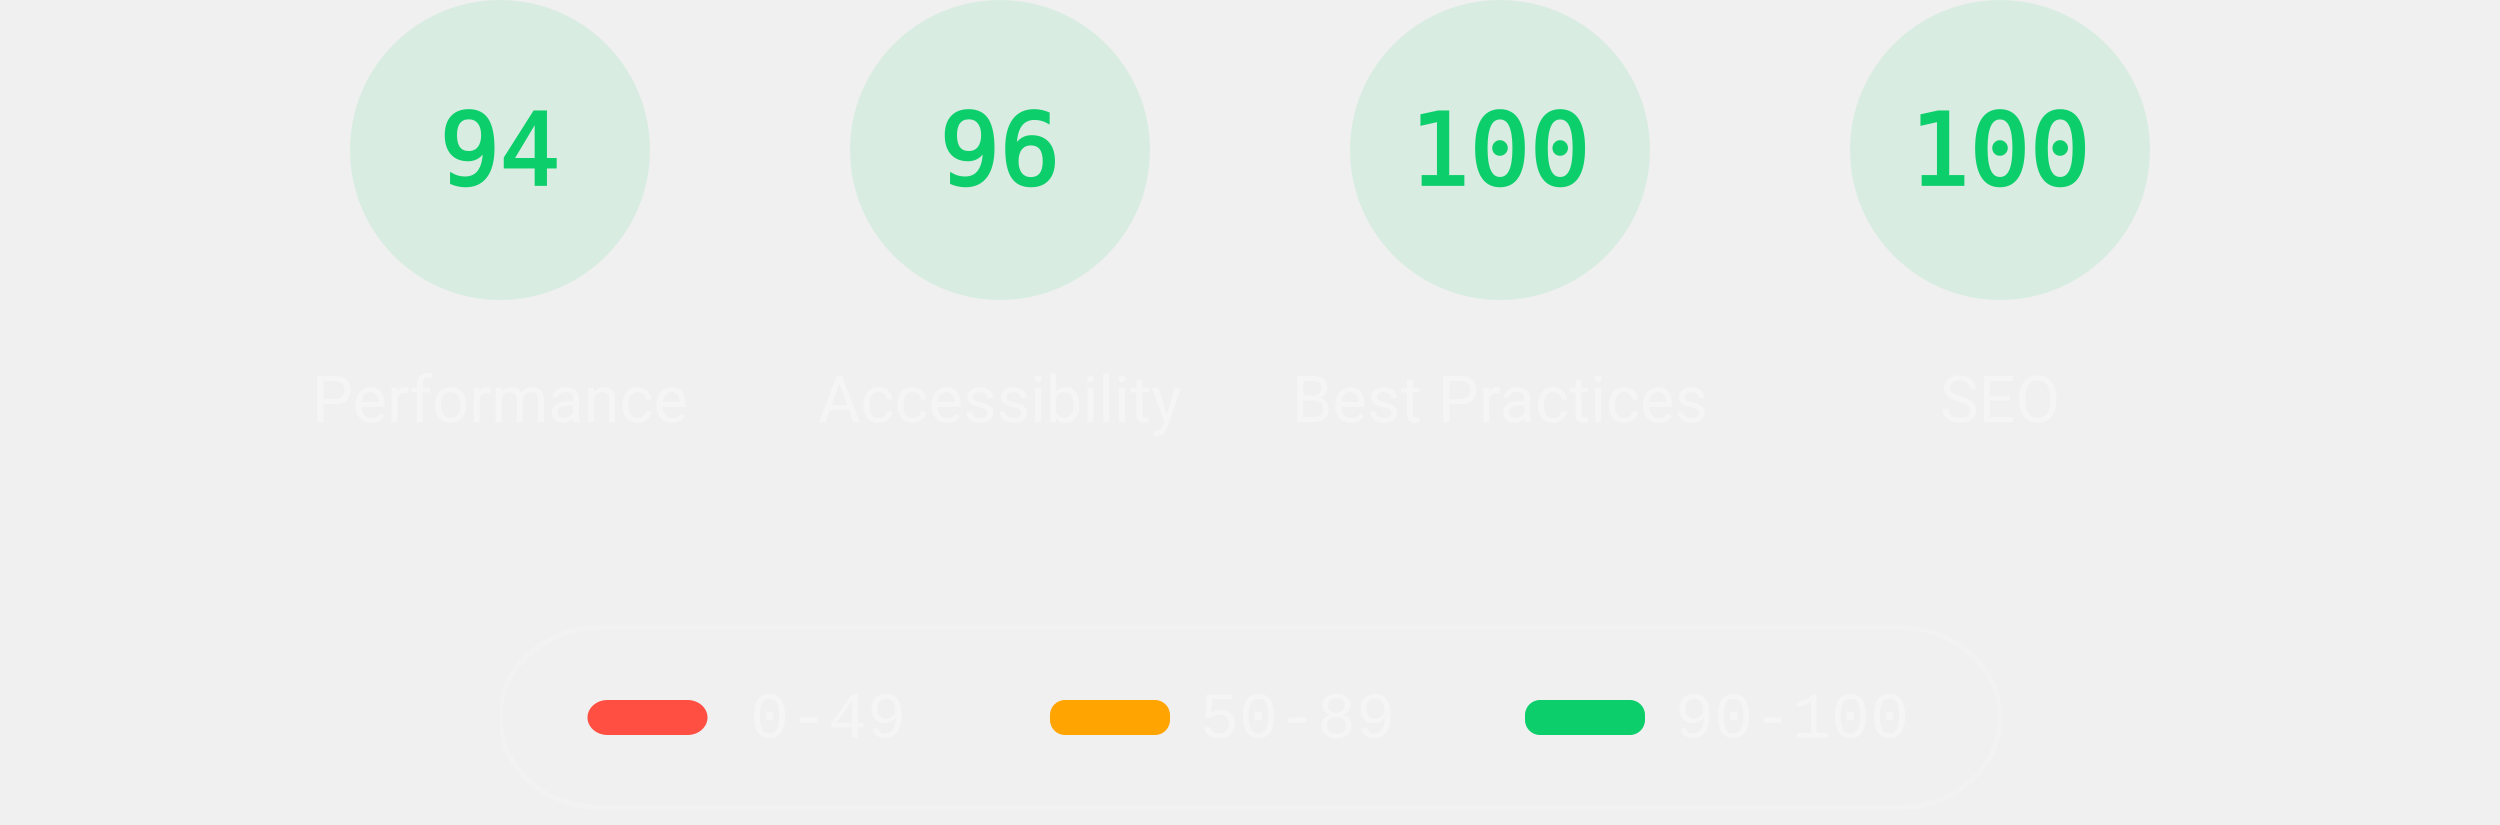
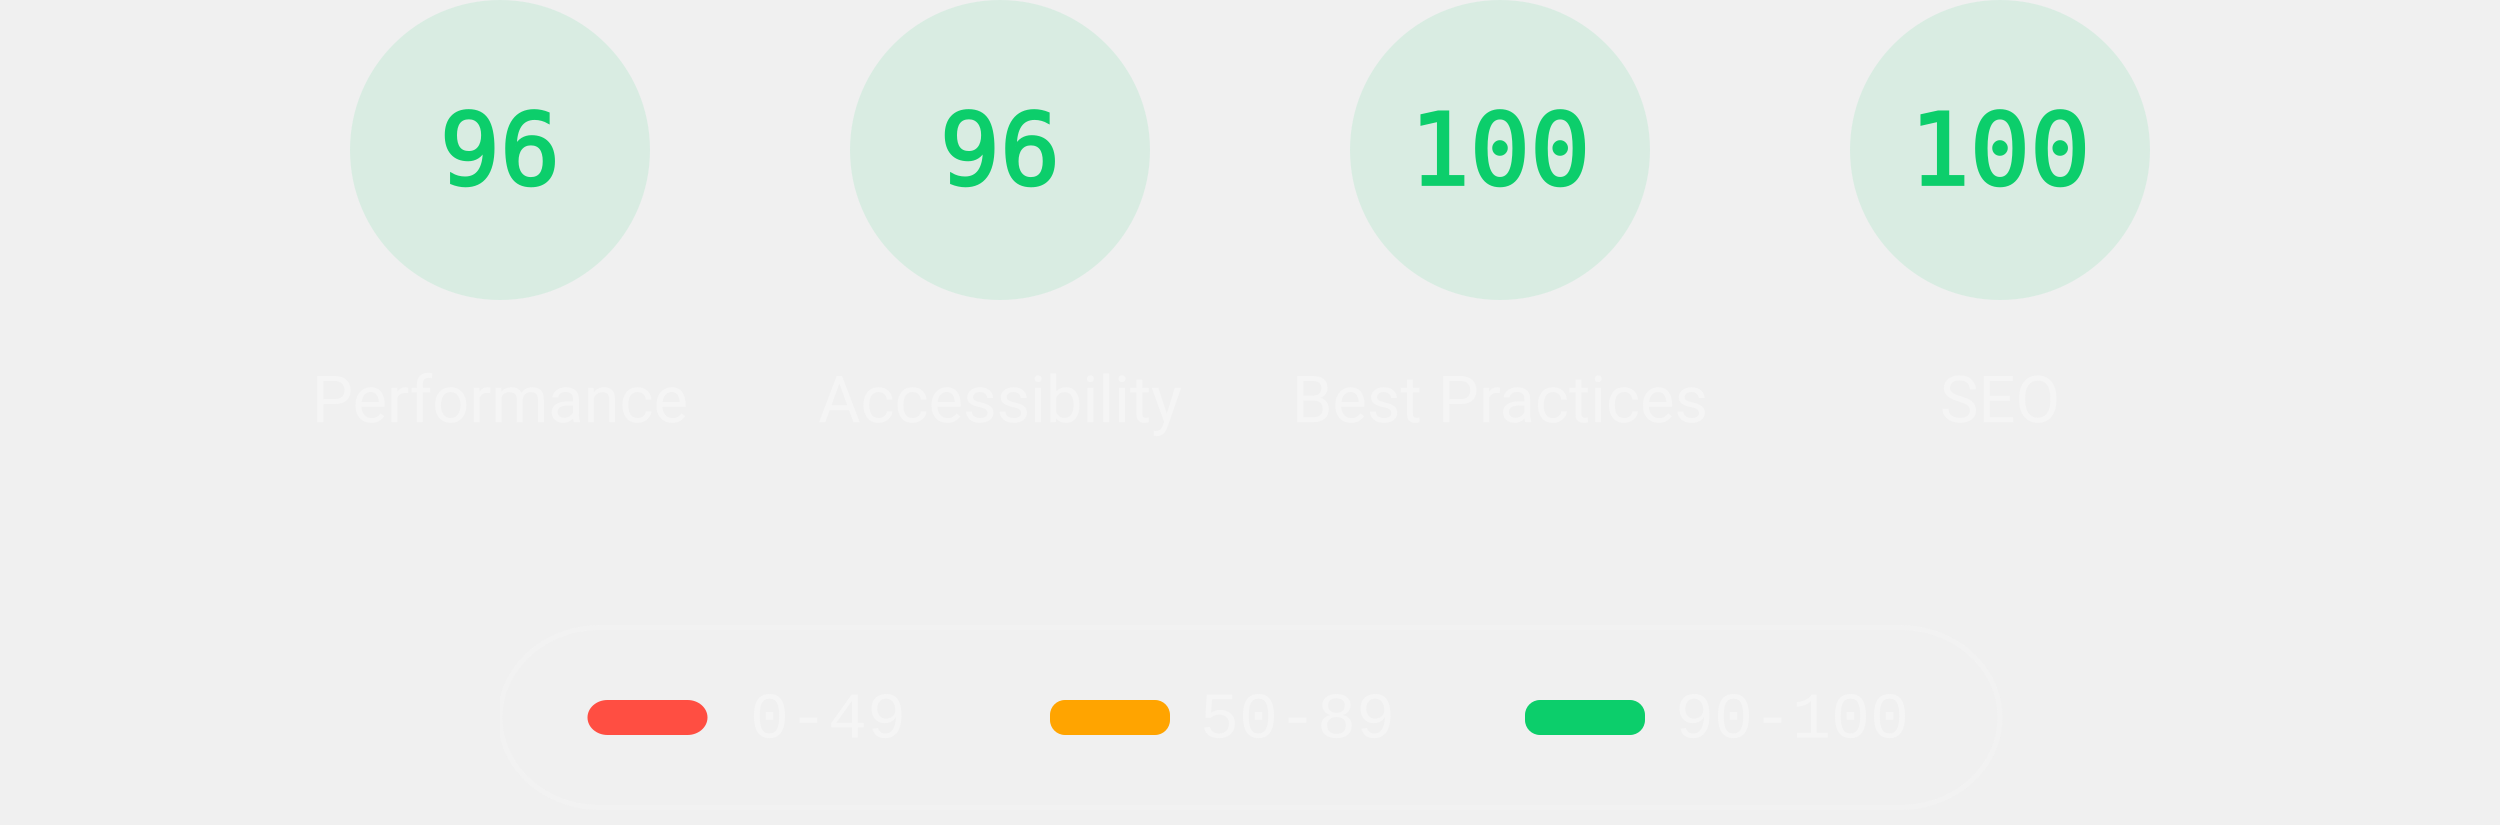
<svg xmlns="http://www.w3.org/2000/svg" class="theme--dark" fill="none" width="1000" height="330">
  <style>
			.gauge-base {
				opacity: 0.1
			}

			.gauge-arc {
				fill: none;
				animation-delay: 250ms;
				stroke-linecap: round;
				transform: rotate(-90deg);
				transform-origin: 100px 60px;
				animation: load-gauge 1s ease forwards
			}

			.guage-text {
				font-size: 40px;
				font-family: monospace;
				text-align: center
			}

			.guage-red {
				color: #ff4e42;
				fill: #ff4e42;
				stroke: #ff4e42
			}
			.guage-orange {
				color: #ffa400;
				fill: #ffa400;
				stroke: #ffa400
			}
			.guage-green {
				color: #0cce6b;
				fill: #0cce6b;
				stroke: #0cce6b
			}
			.theme--agnostic .guage-undefined {
				color: #5c5c5c;
				fill: #5c5c5c;
				stroke: #5c5c5c
			}
			.theme--light .guage-undefined {
				color: #1e1e1e;
				fill: #1e1e1e;
				stroke: #1e1e1e
			}
			.theme--dark .guage-undefined {
				color: #f5f5f5;
				fill: #f5f5f5;
				stroke: #f5f5f5
			}

			.guage-title {
				stroke: none;
				font-size: 26px;
				line-height: 26px;
				font-family: Roboto, Halvetica, Arial, sans-serif
			}
			.metric.guage-title {
				font-family: 'Courier New', Courier, monospace
			}
			.theme--agnostic .guage-title {
				color: #737373;
				fill: #737373
			}
			.theme--light .guage-title {
				color: #212121;
				fill: #212121
			}
			.theme--dark .guage-title {
				color: #f5f5f5;
				fill: #f5f5f5
			}

			@keyframes load-gauge {
				from {
					stroke-dasharray: 0 352.858
				}
			}
			.lh-gauge--pwa__disc {
				fill: #e0e0e0
			}
			.lh-gauge--pwa__logo {
				position: relative;
				fill: #b0b0b0
			}
			.lh-gauge--pwa__invisible {
				display: none
			}
			.lh-gauge--pwa__visible {
				display: inline
			}
			.guage-invisible {
				display: none
			}
			.lh-gauge--pwa__logo--primary-color {
				fill: #304ffe
			}
			.theme--agnostic .lh-gauge--pwa__logo--secondary-color {
				fill: #787878
			}
			.theme--light .lh-gauge--pwa__logo--secondary-color {
				fill: #3d3d3d
			}
			.theme--dark .lh-gauge--pwa__logo--secondary-color {
				fill: #d8b6b6
			}
			.theme--light #svg_2 {
				stroke: #00000022
			}
			.theme--agnostic #svg_2 {
				stroke: #616161
			}
			.theme--light #svg_2 {
				stroke: #00000022
			}
			.theme--dark #svg_2 {
				stroke: #f5f5f566
			}
		</style>
  <svg class="guage-div guage-perf guage-green" viewBox="0 0 200 200" width="200" height="200" x="100" y="0">
    <circle class="gauge-base" r="56" cx="100" cy="60" stroke-width="8" />
-     <circle class="gauge-arc guage-arc-1" r="56" cx="100" cy="60" stroke-width="8" style="stroke-dasharray: 330.747, 351.858;" />
-     <text class="guage-text" x="100px" y="60px" alignment-baseline="central" dominant-baseline="central" text-anchor="middle">94</text>
+     <circle class="gauge-arc guage-arc-1" r="56" cx="100" cy="60" stroke-width="8" style="stroke-dasharray: 337.784, 351.858;" />
+     <text class="guage-text" x="100px" y="60px" alignment-baseline="central" dominant-baseline="central" text-anchor="middle">96</text>
    <text class="guage-title" x="100px" y="160px" alignment-baseline="central" dominant-baseline="central" text-anchor="middle">Performance</text>
  </svg>
  <svg class="guage-div guage-acc guage-green" viewBox="0 0 200 200" width="200" height="200" x="300" y="0">
    <circle class="gauge-base" r="56" cx="100" cy="60" stroke-width="8" />
    <circle class="gauge-arc guage-arc-2" r="56" cx="100" cy="60" stroke-width="8" style="stroke-dasharray: 337.784, 351.858;" />
    <text class="guage-text" x="100px" y="60px" alignment-baseline="central" dominant-baseline="central" text-anchor="middle">96</text>
    <text class="guage-title" x="100px" y="160px" alignment-baseline="central" dominant-baseline="central" text-anchor="middle">Accessibility</text>
  </svg>
  <svg class="guage-div guage-best guage-green" viewBox="0 0 200 200" width="200" height="200" x="500" y="0">
    <circle class="gauge-base" r="56" cx="100" cy="60" stroke-width="8" />
    <circle class="gauge-arc guage-arc-3" r="56" cx="100" cy="60" stroke-width="8" style="stroke-dasharray: 351.858, 351.858;" />
    <text class="guage-text" x="100px" y="60px" alignment-baseline="central" dominant-baseline="central" text-anchor="middle">100</text>
    <text class="guage-title" x="100px" y="160px" alignment-baseline="central" dominant-baseline="central" text-anchor="middle">Best Practices</text>
  </svg>
  <svg class="guage-div guage-seo guage-green" viewBox="0 0 200 200" width="200" height="200" x="700" y="0">
    <circle class="gauge-base" r="56" cx="100" cy="60" stroke-width="8" />
    <circle class="gauge-arc guage-arc-4" r="56" cx="100" cy="60" stroke-width="8" style="stroke-dasharray: 351.858, 351.858;" />
    <text class="guage-text" x="100px" y="60px" alignment-baseline="central" dominant-baseline="central" text-anchor="middle">100</text>
    <text class="guage-title" x="100px" y="160px" alignment-baseline="central" dominant-baseline="central" text-anchor="middle">SEO</text>
  </svg>
  <svg class="guage-div guage-pwa guage-invisible" viewBox="0 0 200 200" width="200" height="200" x="900" y="0">
    <svg viewBox="0 0 60 60" width="112" height="112" x="44" y="4">
      <defs>
        <linearGradient id="lh-gauge--pwa__check-circle__gradient-0" x1="50%" y1="0%" x2="50%" y2="100%">
          <stop stop-color="#00C852" offset="0%" />
          <stop stop-color="#009688" offset="100%" />
        </linearGradient>
        <linearGradient id="lh-gauge--pwa__installable__shadow-gradient-0" x1="76.056%" x2="24.111%" y1="82.995%" y2="24.735%">
          <stop stop-color="#A5D6A7" offset="0%" />
          <stop stop-color="#80CBC4" offset="100%" />
        </linearGradient>
        <linearGradient id="lh-gauge--pwa__fast-reliable__shadow-gradient-0" x1="76.056%" y1="82.995%" x2="25.678%" y2="26.493%">
          <stop stop-color="#64B5F6" offset="0%" />
          <stop stop-color="#2979FF" offset="100%" />
        </linearGradient>
        <g id="lh-gauge--pwa__fast-reliable-badge-0">
          <circle fill="#FFFFFF" cx="10" cy="10" r="10" />
          <path fill="#304FFE" d="M10 3.58l5.25 2.34v3.5c0 3.23-2.24 6.26-5.25 7-3.01-.74-5.25-3.77-5.25-7v-3.5L10 3.58zm-.47 10.74l2.76-4.83.03-.07c.04-.08 0-.24-.22-.24h-1.64l.47-3.26h-.47l-2.7 4.77c-.02.01.05-.1-.04.05-.09.16-.1.31.18.31h1.63l-.47 3.27h.47z" />
        </g>
        <g id="lh-gauge--pwa__installable-badge-0">
          <circle fill="#FFFFFF" cx="10" cy="10" r="10" />
          <path fill="#009688" d="M10 4.167A5.835 5.835 0 0 0 4.167 10 5.835 5.835 0 0 0 10 15.833 5.835 5.835 0 0 0 15.833 10 5.835 5.835 0 0 0 10 4.167zm2.917 6.416h-2.334v2.334H9.417v-2.334H7.083V9.417h2.334V7.083h1.166v2.334h2.334v1.166z" />
        </g>
      </defs>
      <g stroke="none" fill-rule="nonzero">
        <circle class="lh-gauge--pwa__disc" cx="30" cy="30" r="30" />
        <g class="lh-gauge--pwa__logo">
          <path d="M35.66 19.39l.7-1.75h2L37.4 15 38.6 12l3.4 9h-2.51l-.58-1.61z" />
          <path d="M33.52 21l3.65-9h-2.42l-2.5 5.82L30.5 12h-1.86l-1.9 5.82-1.35-2.65-1.21 3.72L25.4 21h2.38l1.72-5.2 1.64 5.2z" />
          <path fill-rule="nonzero" d="M20.3 17.91h1.48c.45 0 .85-.05 1.2-.15l.39-1.18 1.07-3.3a2.64 2.64 0 0 0-.28-.37c-.55-.6-1.36-.91-2.42-.91H18v9h2.3V17.9zm1.96-3.84c.22.22.33.5.33.87 0 .36-.1.65-.29.87-.2.23-.59.35-1.15.35h-.86v-2.41h.87c.52 0 .89.1 1.1.32z" />
        </g>
        <rect class="lh-gauge--pwa__component lh-gauge--pwa__na-line lh-gauge--pwa__invisible" fill="#FFFFFF" x="20" y="32" width="20" height="4" rx="2" />
        <g class="lh-gauge--pwa__component lh-gauge--pwa__fast-reliable-badge lh-gauge--pwa__invisible" transform="translate(20, 29)">
          <path fill="url(#lh-gauge--pwa__fast-reliable__shadow-gradient-0)" d="M33.63 19.49A30 30 0 0 1 16.2 30.36L3 17.14 17.14 3l16.49 16.49z" />
          <use href="#lh-gauge--pwa__fast-reliable-badge-0" />
        </g>
        <g class="lh-gauge--pwa__component lh-gauge--pwa__installable-badge lh-gauge--pwa__invisible" transform="translate(20, 29)">
          <path fill="url(#lh-gauge--pwa__installable__shadow-gradient-0)" d="M33.629 19.487c-4.272 5.453-10.391 9.39-17.415 10.869L3 17.142 17.142 3 33.63 19.487z" />
          <use href="#lh-gauge--pwa__installable-badge-0" />
        </g>
        <g class="lh-gauge--pwa__component lh-gauge--pwa__fast-reliable-installable-badges lh-gauge--pwa__invisible">
          <g transform="translate(8, 29)">
            <path fill="url(#lh-gauge--pwa__fast-reliable__shadow-gradient-0)" d="M16.321 30.463L3 17.143 17.142 3l22.365 22.365A29.864 29.864 0 0 1 22 31c-1.942 0-3.84-.184-5.679-.537z" />
            <use href="#lh-gauge--pwa__fast-reliable-badge-0" />
          </g>
          <g transform="translate(32, 29)">
            <path fill="url(#lh-gauge--pwa__installable__shadow-gradient-0)" d="M25.982 11.84a30.107 30.107 0 0 1-13.08 15.203L3 17.143 17.142 3l8.84 8.84z" />
            <use href="#lh-gauge--pwa__installable-badge-0" />
          </g>
        </g>
        <g class="lh-gauge--pwa__component lh-gauge--pwa__check-circle lh-gauge--pwa__invisible" transform="translate(18, 28)">
          <circle fill="#FFFFFF" cx="12" cy="12" r="12" />
          <path fill="url(#lh-gauge--pwa__check-circle__gradient-0)" d="M12 2a10 10 0 1 0 0 20 10 10 0 0 0 0-20zm-2 15l-5-5 1.41-1.41L10 14.17l7.59-7.59L19 8l-9 9z" />
        </g>
      </g>
    </svg>
    <text class="guage-title" y="160px" alignment-baseline="central" dominant-baseline="central" text-anchor="middle">
      <tspan x="100px" dy="-6px">Progressive</tspan>
      <tspan x="100px" dy="30px">Web App</tspan>
    </text>
  </svg>
  <svg width="604" height="76" x="200" y="250">
    <g>
      <rect fill="none" id="canvas_background" height="80" width="604" y="-1" x="-1" />
      <g display="none" overflow="visible" y="0" x="0" height="100%" width="100%" id="canvasGrid">
        <rect fill="url(#gridpattern)" stroke-width="0" y="0" x="0" height="100%" width="100%" />
      </g>
    </g>
    <g>
      <rect fill-opacity="0" stroke-width="2" rx="40" id="svg_2" height="72" width="600" y="1" x="0" fill="#000000" />
      <rect stroke="#000" rx="8" id="svg_3" height="14" width="48" y="30" x="35" stroke-opacity="null" stroke-width="0" fill="#ff4e42" />
      <rect stroke="#000" rx="6" id="svg_4" height="14" width="48" y="30" x="220" stroke-opacity="null" stroke-width="0" fill="#ffa400" />
      <rect stroke="#000" rx="6" id="svg_5" height="14" width="48" y="30" x="410" stroke-opacity="null" stroke-width="0" fill="#0cce6b" />
      <text class="metric guage-title" xml:space="preserve" text-anchor="start" font-size="26" id="svg_6" y="45" x="100" stroke-opacity="null" stroke-width="0" stroke="#000">0-49</text>
      <text class="metric guage-title" xml:space="preserve" text-anchor="start" font-size="26" id="svg_7" y="45" x="280" stroke-opacity="null" stroke-width="0" stroke="#000">50-89</text>
      <text class="metric guage-title" xml:space="preserve" text-anchor="start" font-size="26" id="svg_8" y="45" x="470" stroke-opacity="null" stroke-width="0" stroke="#000">90-100</text>
    </g>
  </svg>
</svg>
